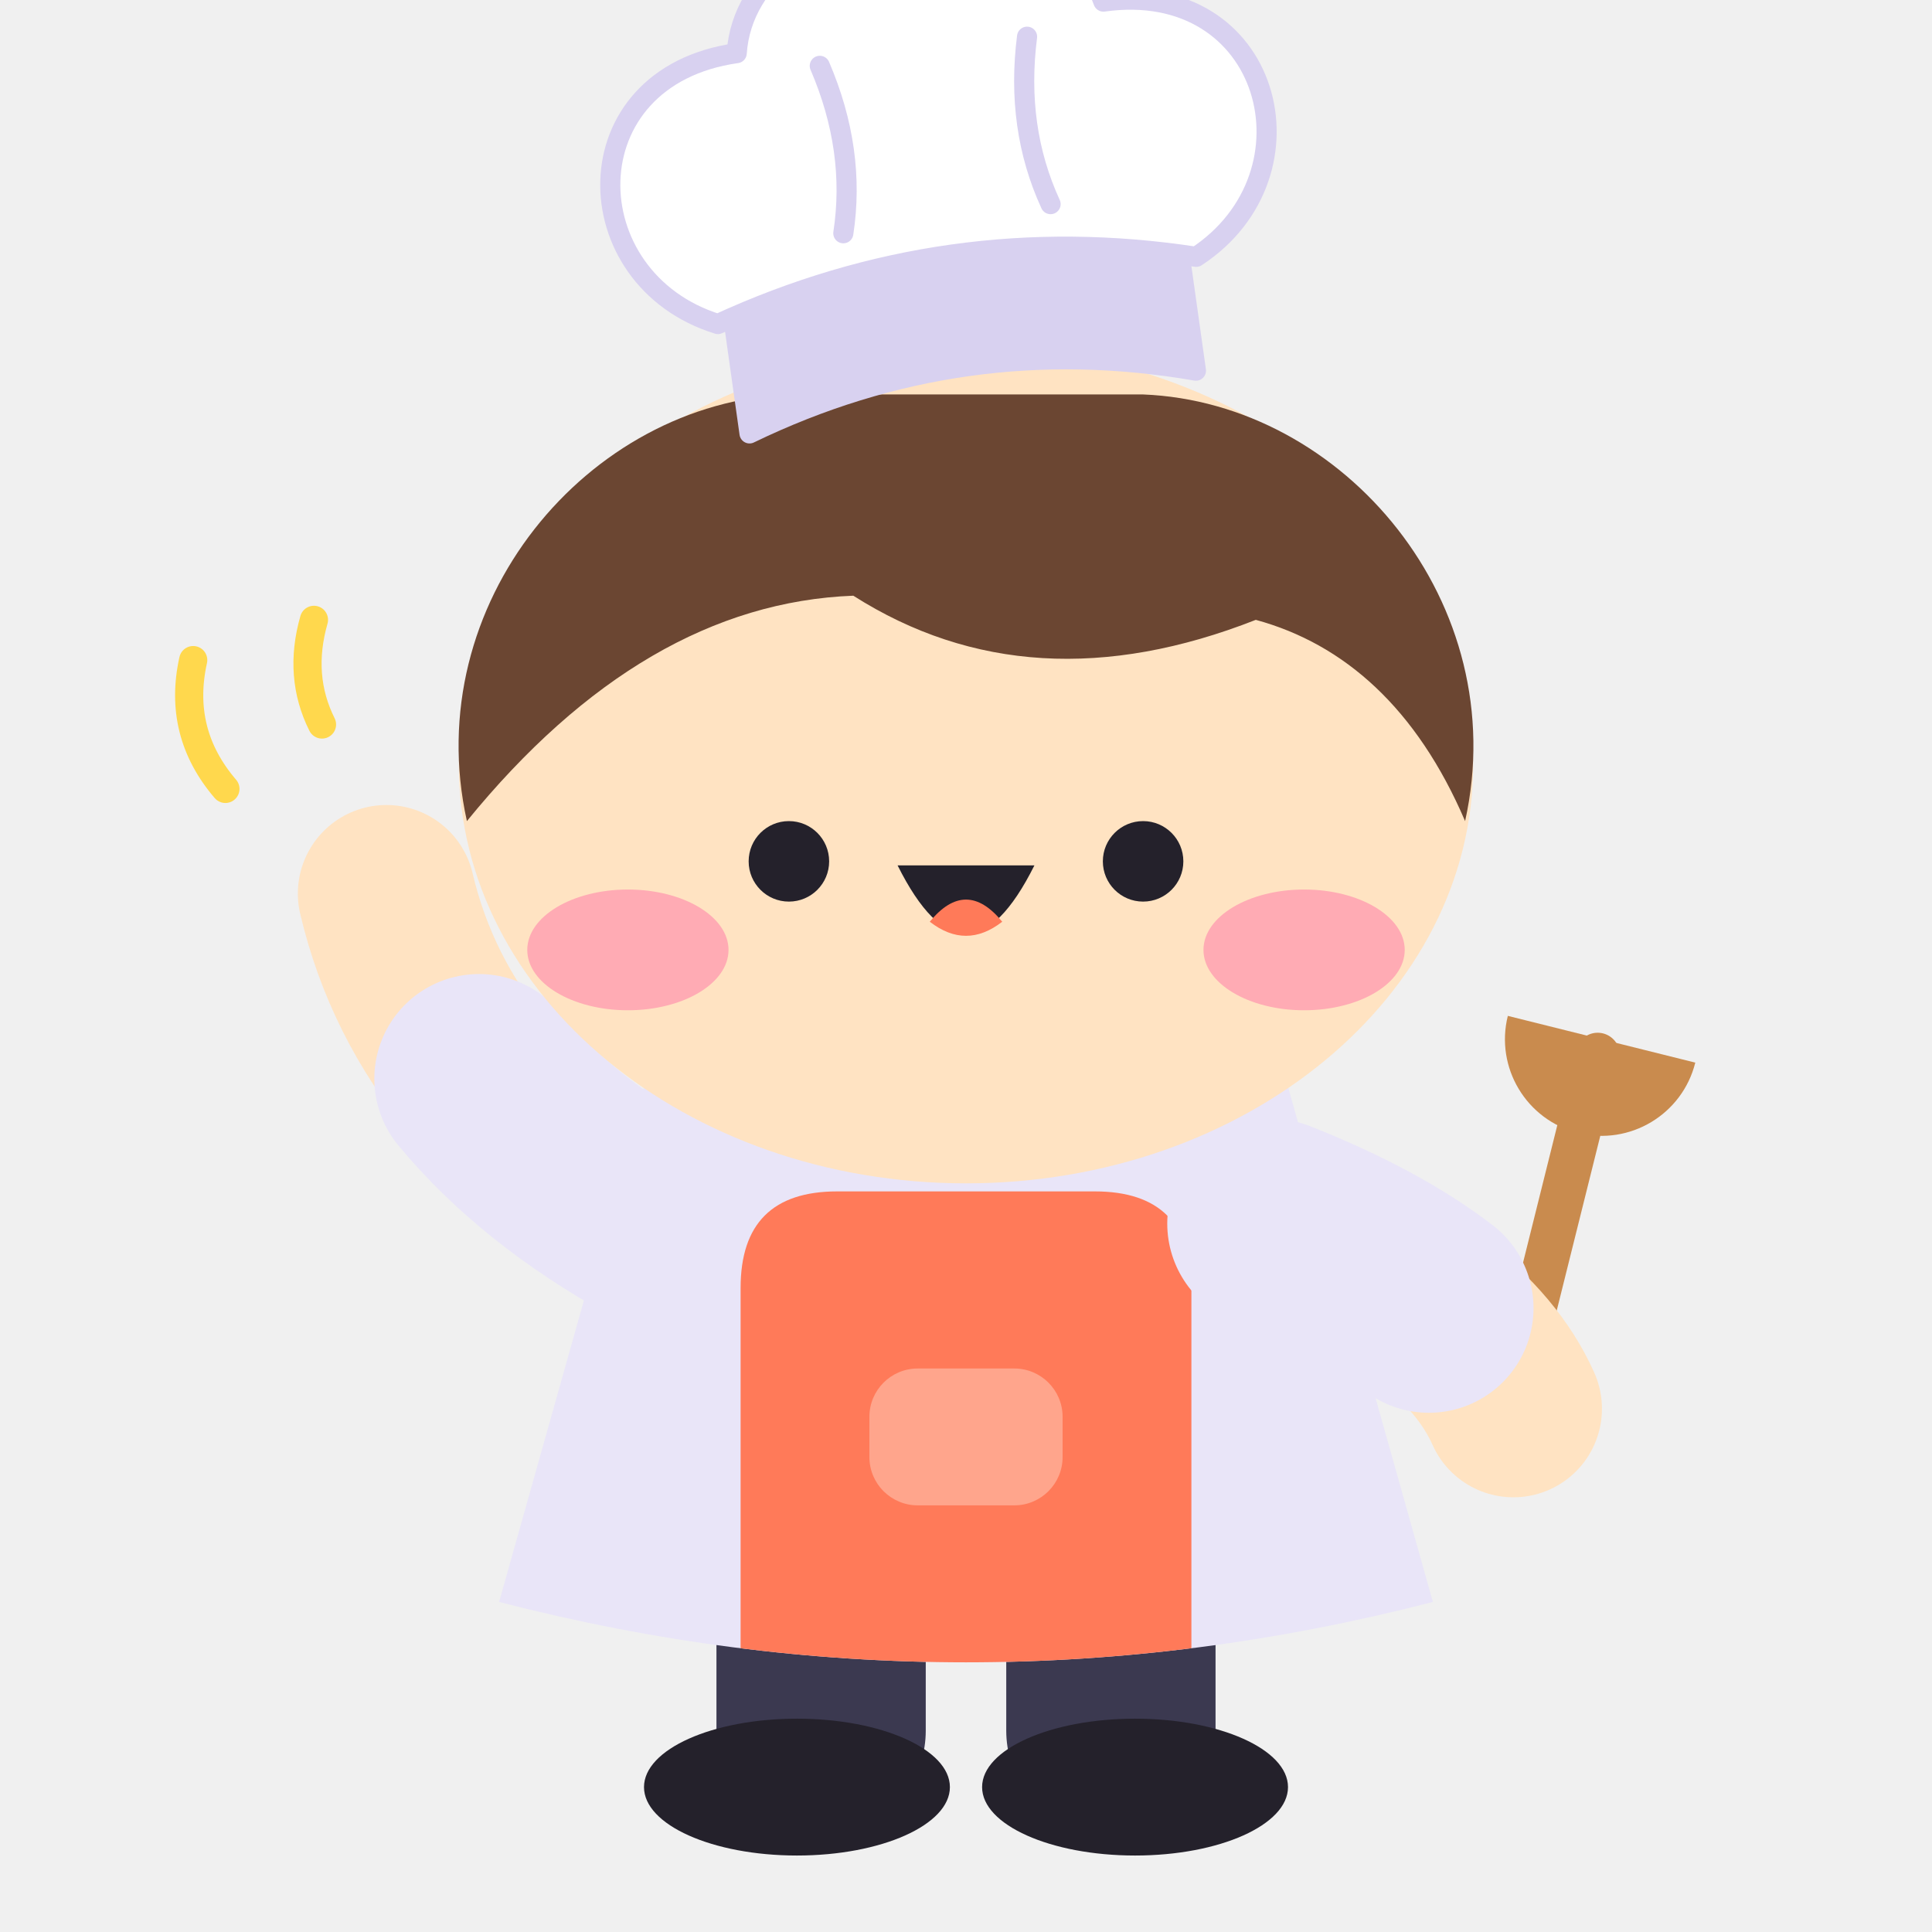
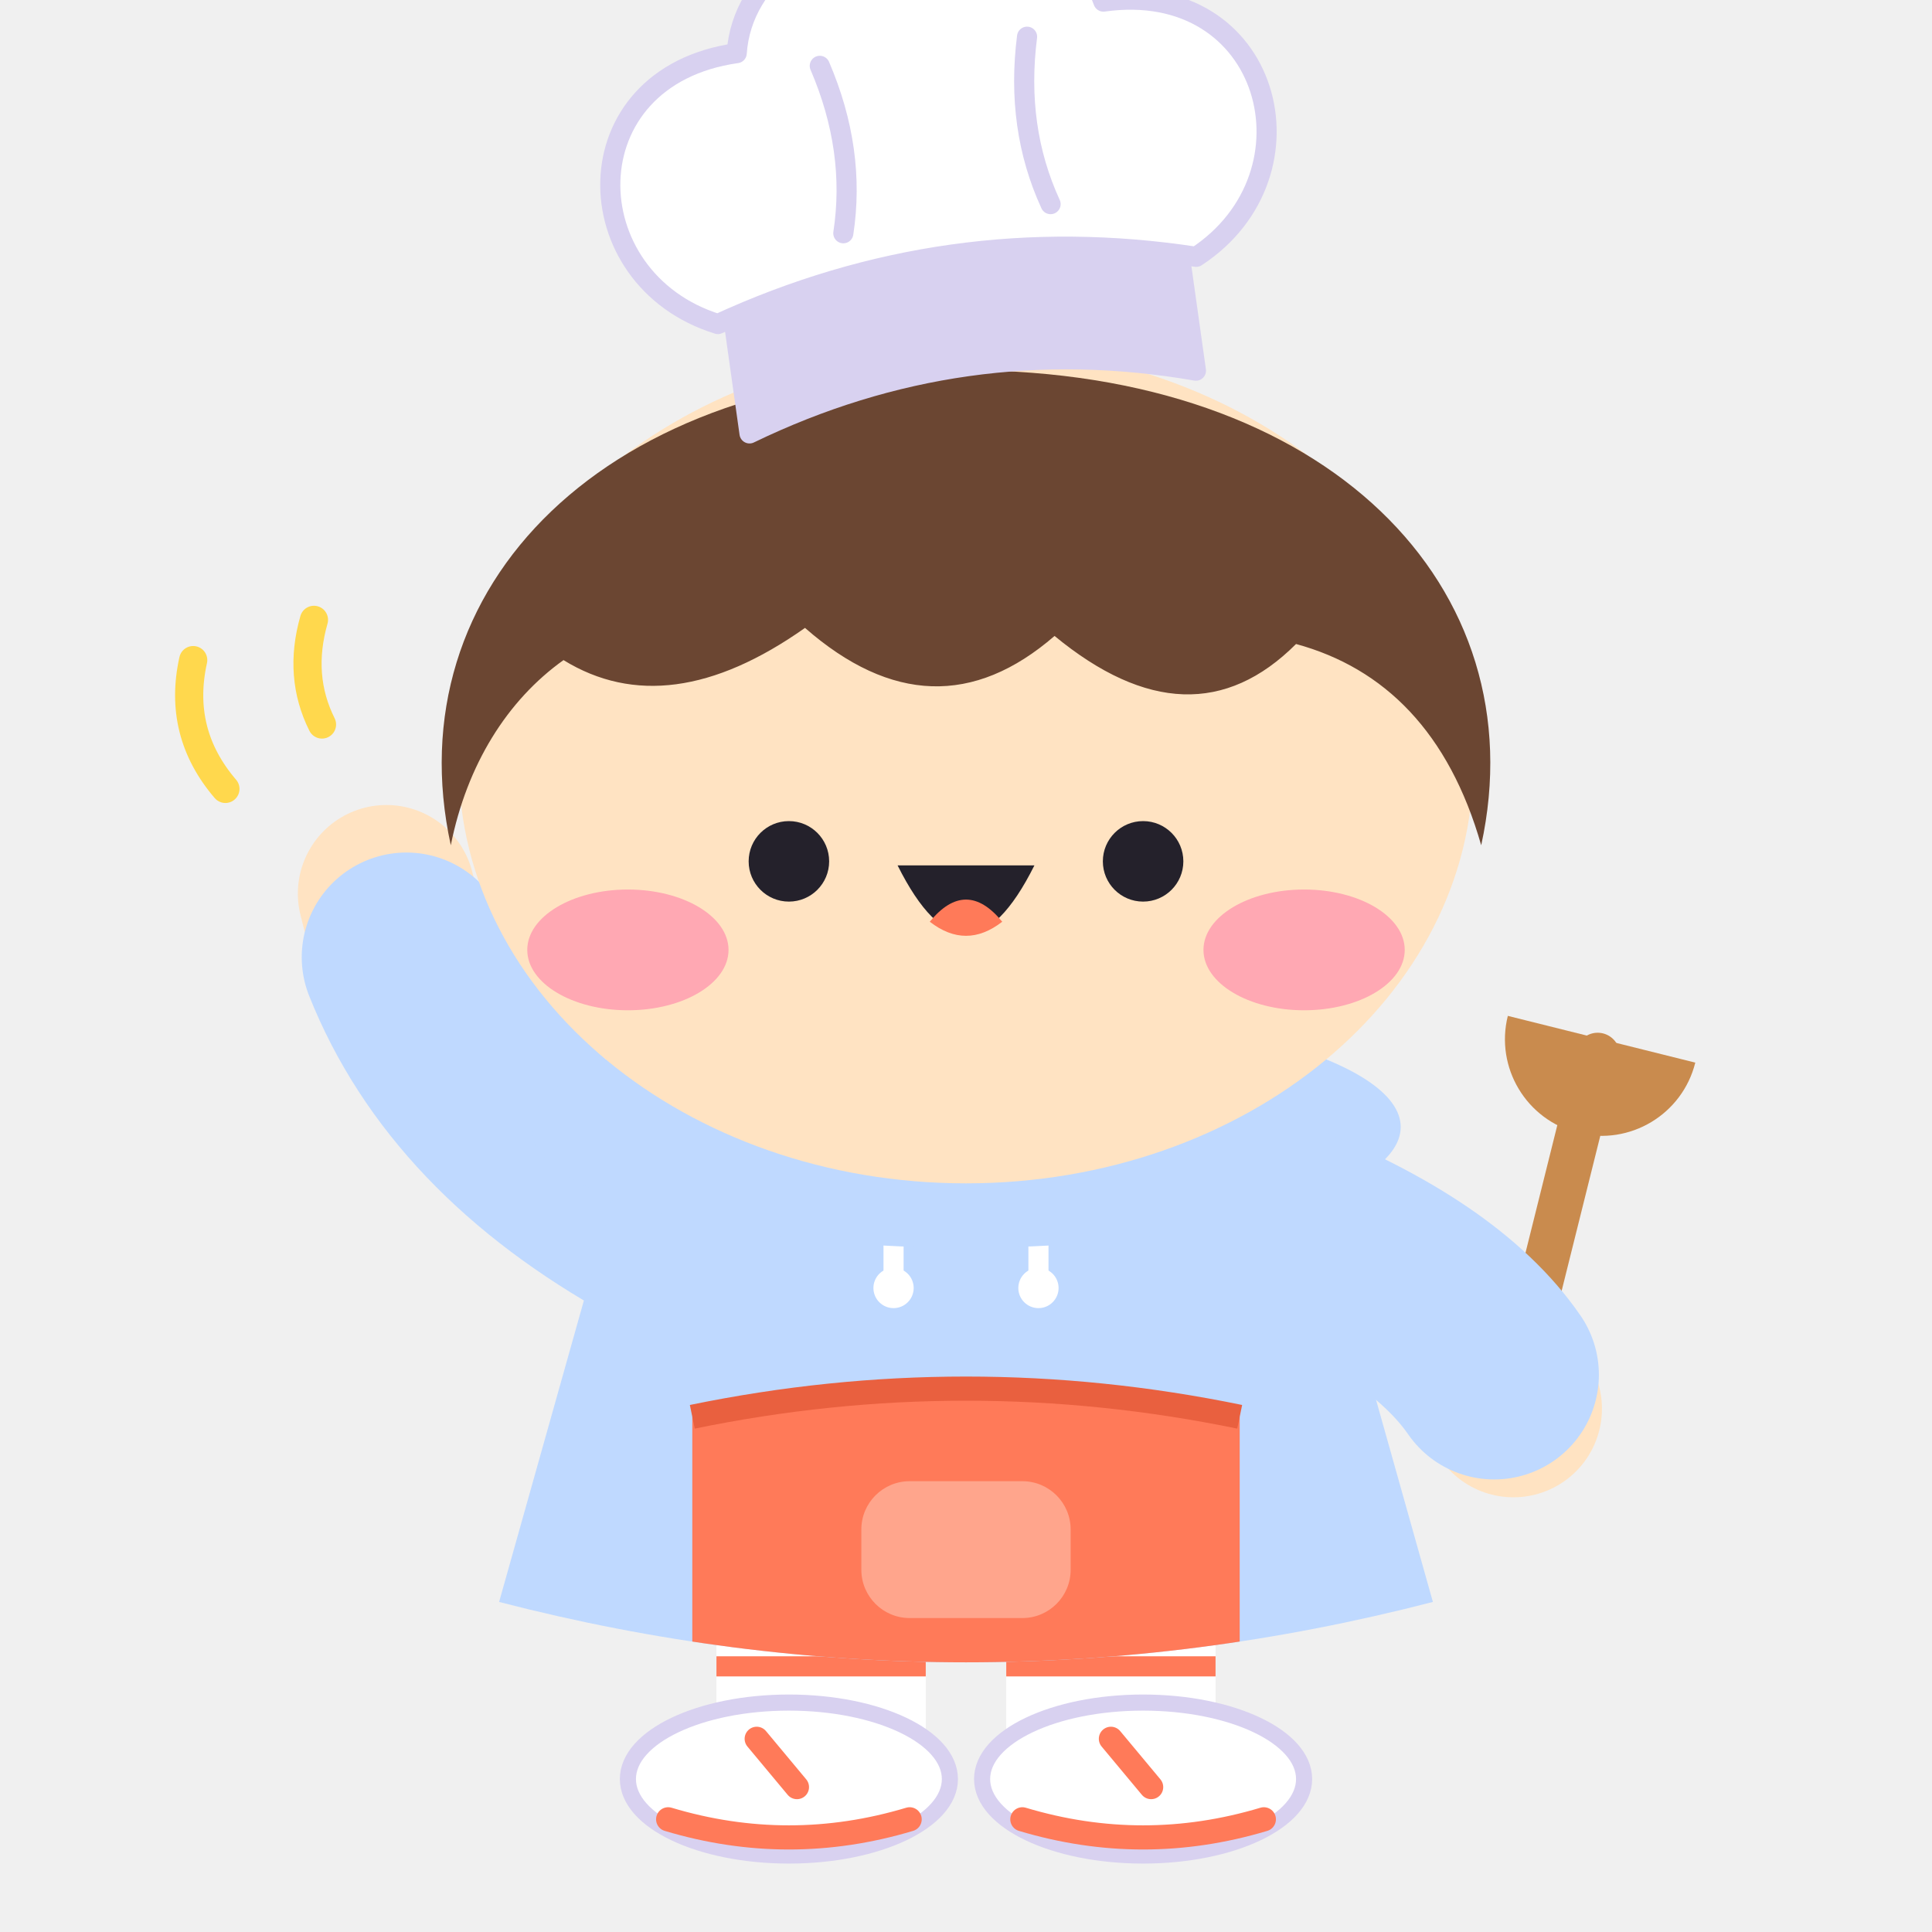
<svg xmlns="http://www.w3.org/2000/svg" viewBox="0 0 480 480" width="480" height="480">
-   <path d="M204 392 V430 M276 392 V430" stroke="#3B3950" stroke-width="52" stroke-linecap="round" />
-   <ellipse cx="198" cy="444" rx="38" ry="17" fill="#24212B" />
-   <ellipse cx="282" cy="444" rx="38" ry="17" fill="#24212B" />
+   <path d="M204 392 V430 M276 392 V430" stroke="#FFFFFF" stroke-width="52" stroke-linecap="round" />
+   <path d="M178 402 h52 M250 402 h52 M178 414 h52 M250 414 h52" stroke="#FF7A59" stroke-width="5" />
+   <ellipse cx="196" cy="442" rx="40" ry="19" fill="#FFFFFF" stroke="#D8D1F0" stroke-width="4" />
+   <path d="M166 452 q30 9 60 0" stroke="#FF7A59" stroke-width="6" stroke-linecap="round" fill="none" />
+   <path d="M188 432 l10 12" stroke="#FF7A59" stroke-width="6" stroke-linecap="round" />
+   <ellipse cx="284" cy="442" rx="40" ry="19" fill="#FFFFFF" stroke="#D8D1F0" stroke-width="4" />
+   <path d="M254 452 q30 9 60 0" stroke="#FF7A59" stroke-width="6" stroke-linecap="round" fill="none" />
+   <path d="M276 432 l10 12" stroke="#FF7A59" stroke-width="6" stroke-linecap="round" />
  <path d="M164 304 Q108.0 273.0 96 222" stroke="#FFE3C2" stroke-width="44" stroke-linecap="round" fill="none" />
-   <path d="M164 304 Q136.0 288.5 119.0 268.0" stroke="#E9E5F8" stroke-width="52" stroke-linecap="round" fill="none" />
-   <clipPath id="c50772">
+   <path d="M164 304 Q116.96 277.96 100.966 237.808" stroke="#BFD9FF" stroke-width="52" stroke-linecap="round" fill="none" />
+   <clipPath id="c78978">
    <path d="M160 270 Q240 246 320 270 L356 398 Q240 428 124 398 Z" />
  </clipPath>
-   <path d="M160 270 Q240 246 320 270 L356 398 Q240 428 124 398 Z" fill="#E9E5F8" />
-   <g clip-path="url(#c50772)">
-     <path d="M184 420 V320 Q184 296 208 296 H272 Q296 296 296 320 V420 Z" fill="#FF7A59" />
-     <rect x="216" y="340" width="48" height="34" rx="12" fill="#FFA58C" />
-     <path d="M206 268 Q240 300 274 268 L262 258 Q240 268 218 258 Z" fill="#FFD84D" />
+   <path d="M160 270 Q240 246 320 270 L356 398 Q240 428 124 398 Z" fill="#BFD9FF" />
+   <g clip-path="url(#c78978)">
+     <path d="M222 282 v34 M258 282 v34" stroke="#FFFFFF" stroke-width="5" stroke-linecap="round" />
+     <circle cx="222" cy="320" r="5" fill="#FFFFFF" />
+     <circle cx="258" cy="320" r="5" fill="#FFFFFF" />
+     <path d="M172 440 V352 Q240 338 308 352 V440 Z" fill="#FF7A59" />
+     <rect x="214" y="368" width="52" height="34" rx="12" fill="#FFA58C" />
+     <path d="M172 352 Q240 338 308 352" stroke="#E9603F" stroke-width="6" fill="none" />
  </g>
+   <ellipse cx="240" cy="280" rx="108" ry="30" fill="#BFD9FF" />
  <ellipse cx="240" cy="190" rx="126" ry="104" fill="#FFE3C2" />
-   <path d="M116 204 C104 150 146 100 196 98 L284 98 C334 100 376 150 364 204 C352 176 334 160 312 154 Q256 176 212 148 Q160 150 116 204 Z" fill="#6B4632" />
+   <path d="M112 210 C98 146 150 92 240 92 C330 92 382 146 368 210 C360 182 344 166 322 160 Q296 186 262 158 Q232 184 200 156 Q166 180 140 164 C126 174 116 190 112 210 Z" fill="#6B4632" />
  <g transform="translate(0 -52) rotate(-8 240 140)">
    <path d="M184 152 Q240 134 296 152 L296 122 Q240 106 184 122 Z" fill="#D8D1F0" stroke="#D8D1F0" stroke-width="5" stroke-linejoin="round" />
    <path d="M180 124 C146 108 152 58 194 58 C202 20 278 20 286 58 C328 58 334 108 300 124 Q240 106 180 124 Z" fill="#FFFFFF" stroke="#D8D1F0" stroke-width="5" stroke-linejoin="round" />
    <path d="M214 64 q6 22 0 42 M266 64 q-6 22 0 42" stroke="#D8D1F0" stroke-width="5" stroke-linecap="round" fill="none" />
  </g>
  <g transform="translate(0 -48)">
-     <ellipse cx="156" cy="284" rx="25" ry="15" fill="#FF9DB0" opacity="0.8" />
-     <ellipse cx="324" cy="284" rx="25" ry="15" fill="#FF9DB0" opacity="0.8" />
+     <ellipse cx="156" cy="284" rx="25" ry="15" fill="#FF9DB0" opacity="0.85" />
+     <ellipse cx="324" cy="284" rx="25" ry="15" fill="#FF9DB0" opacity="0.85" />
    <circle cx="196" cy="262" r="10" fill="#24212B" />
    <circle cx="284" cy="262" r="10" fill="#24212B" />
    <path d="M223 263 q17 34 34 0 z" fill="#24212B" />
    <path d="M231 277 q9 7 18 0 q-9 -11 -18 0 z" fill="#FF7A59" />
  </g>
  <g transform="rotate(14 380 330)">
    <path d="M380 360 V260" stroke="#C98B4E" stroke-width="11" stroke-linecap="round" />
    <path d="M356 256 a24 24 0 0 0 48 0 z" fill="#C98B4E" />
  </g>
  <path d="M316 304 Q364.0 323.0 376 350" stroke="#FFE3C2" stroke-width="44" stroke-linecap="round" fill="none" />
-   <path d="M316 304 Q340.0 313.5 355.0 325.0" stroke="#E9E5F8" stroke-width="52" stroke-linecap="round" fill="none" />
+   <path d="M316 304 Q356.32 319.96 371.238 341.565" stroke="#BFD9FF" stroke-width="52" stroke-linecap="round" fill="none" />
  <path d="M56 196 q-12 -14 -8 -32 M80 180 q-6 -12 -2 -26" stroke="#FFD84D" stroke-width="7" stroke-linecap="round" fill="none" />
</svg>
